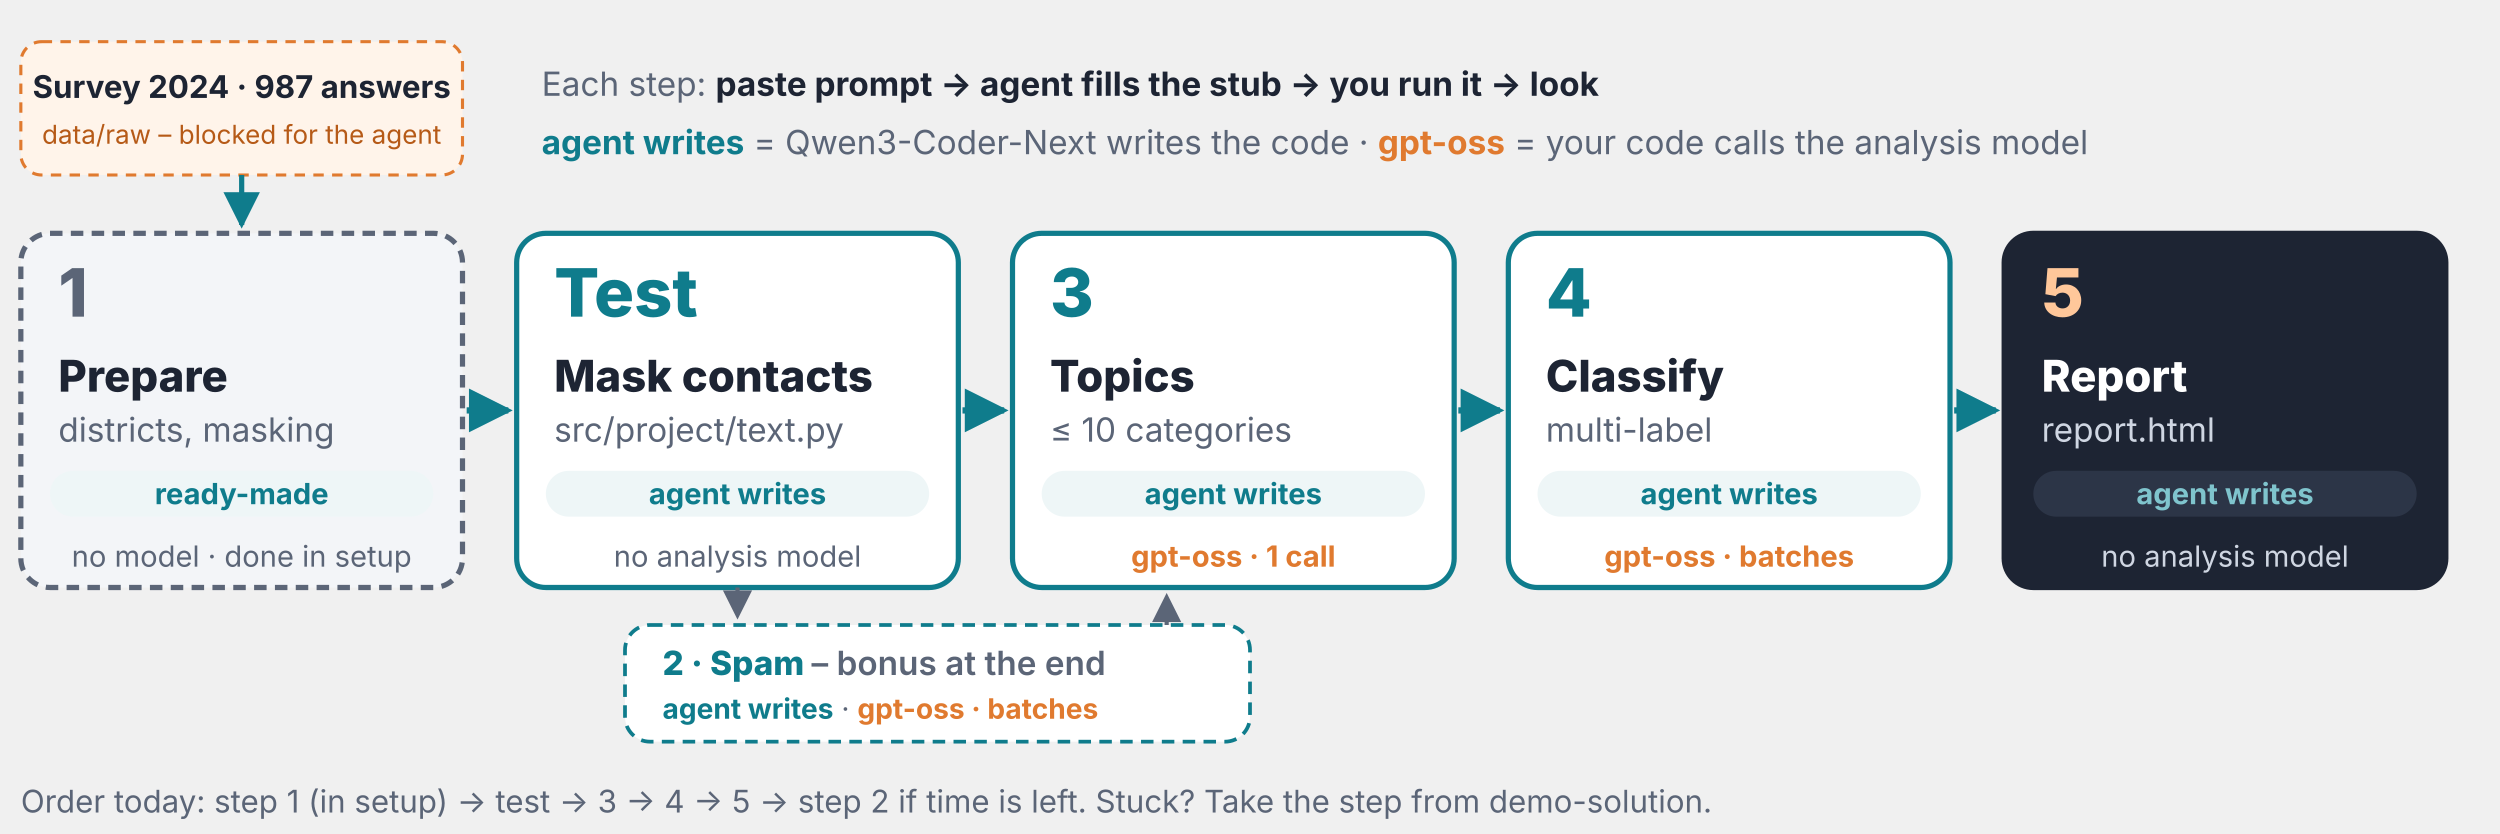
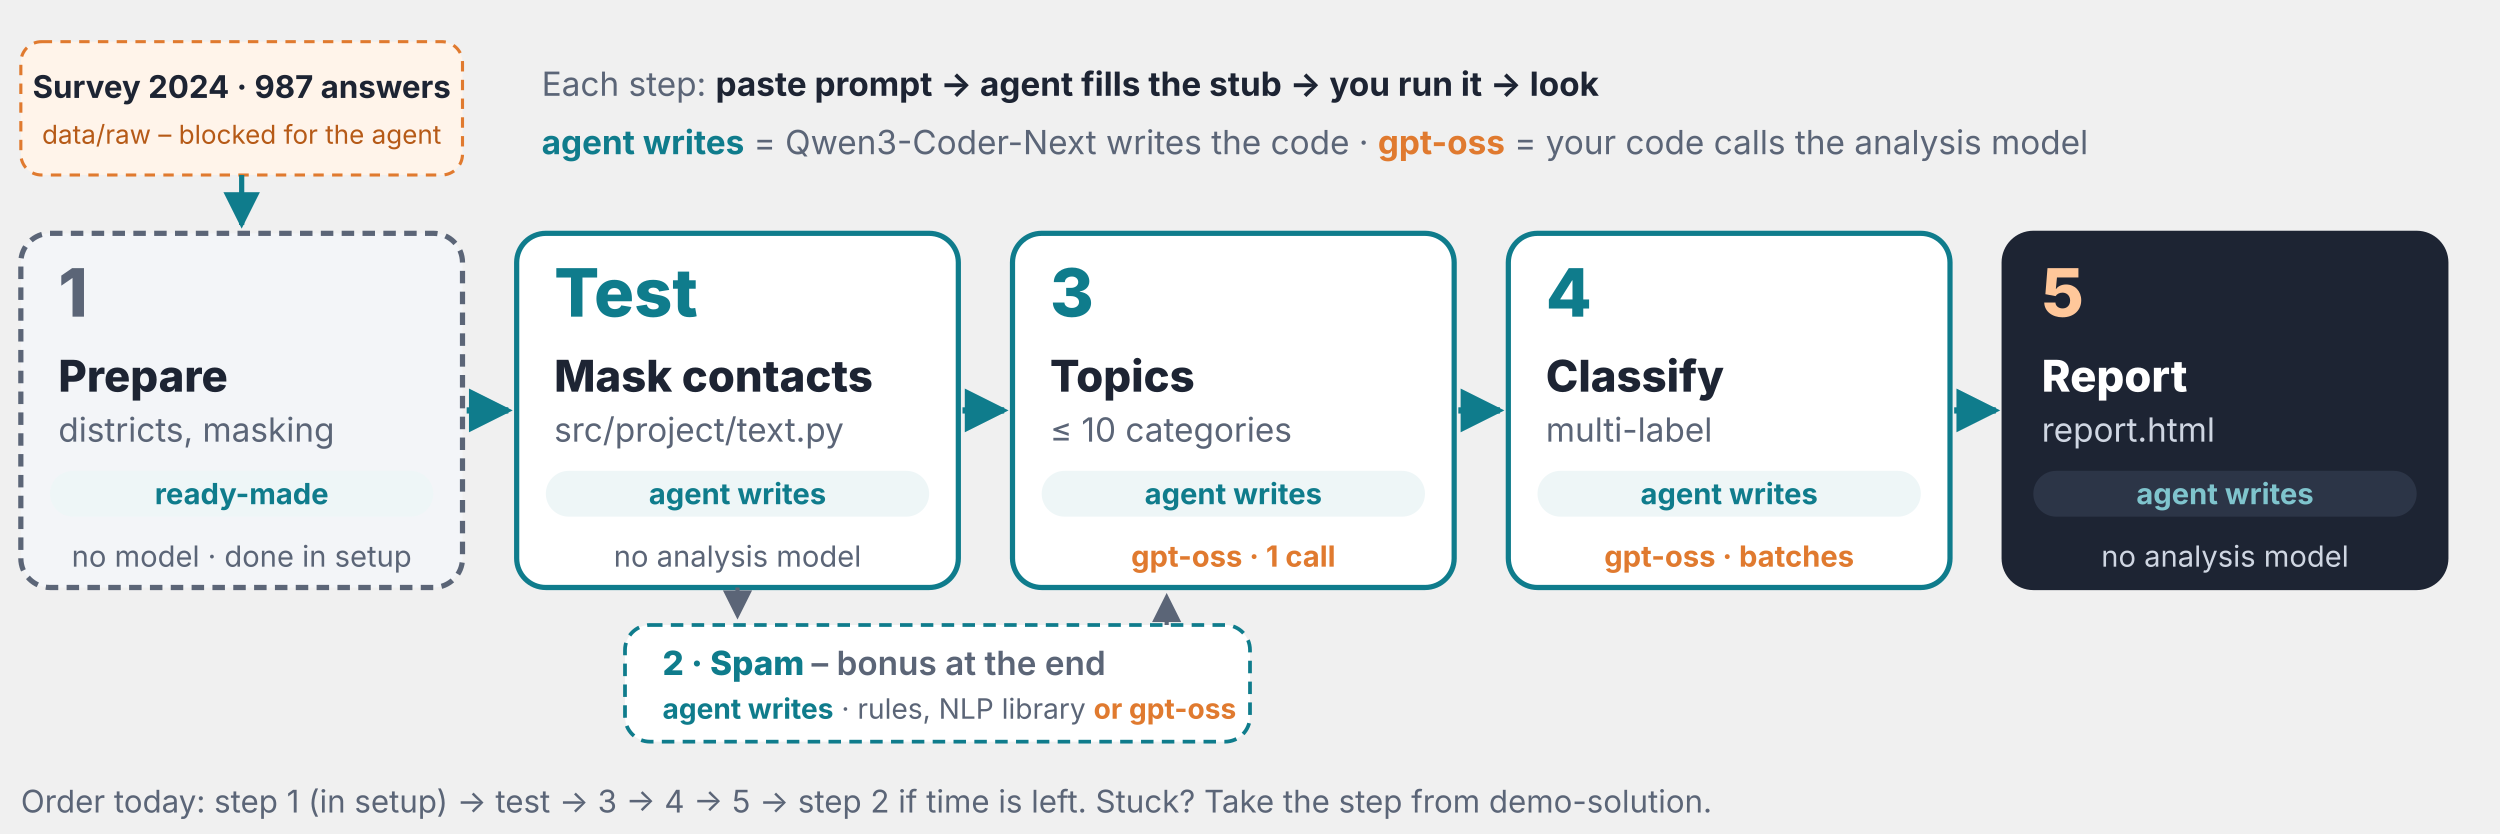
<svg xmlns="http://www.w3.org/2000/svg" width="1200" height="400" viewBox="0 0 1200 400" font-family="Inter, Helvetica, Arial, sans-serif">
  <defs>
    <marker id="f" viewBox="0 0 10 10" refX="9" refY="5" markerWidth="7" markerHeight="7" orient="auto">
      <path d="M0,0 L10,5 L0,10 z" fill="#0f7c8c" />
    </marker>
    <marker id="g" viewBox="0 0 10 10" refX="9" refY="5" markerWidth="7" markerHeight="7" orient="auto">
      <path d="M0,0 L10,5 L0,10 z" fill="#5b6577" />
    </marker>
  </defs>
  <rect x="10" y="20" width="212" height="64" rx="10" fill="#fff4ea" stroke="#e07a2f" stroke-width="1.5" stroke-dasharray="5 4" />
  <text x="116" y="47" text-anchor="middle" font-size="15" font-weight="700" fill="#1d2433">Survey 2024 · 987 answers</text>
  <text x="116" y="69" text-anchor="middle" font-size="12.5" fill="#b65a17">data/raw – blocked for the agent</text>
  <path d="M116,84 V108" stroke="#0f7c8c" stroke-width="2.5" marker-end="url(#f)" />
  <text x="260" y="46" font-size="16" fill="#5b6577">Each step: <tspan font-weight="700" fill="#1d2433">paste prompt → agent fills the stub → you run it → look</tspan>
  </text>
  <text x="260" y="74" font-size="16" fill="#5b6577">
    <tspan font-weight="700" fill="#0f7c8c">agent writes</tspan> = Qwen3-Coder-Next writes the code · <tspan font-weight="700" fill="#e07a2f">gpt-oss</tspan> = your code calls the analysis model</text>
  <rect x="248" y="112" width="212" height="170" rx="14" fill="#fff" stroke="#0f7c8c" stroke-width="2.5" />
  <text x="266" y="152" font-size="32" font-weight="800" fill="#0f7c8c">Test</text>
  <text x="266" y="188" font-size="21" font-weight="800" fill="#1d2433">Mask contacts</text>
  <text x="266" y="212" font-size="16" fill="#5b6577">src/project/text.py</text>
  <rect x="262" y="226" width="184" height="22" rx="11" fill="#eef6f7" />
  <text x="354" y="242" text-anchor="middle" font-size="14" font-weight="700" fill="#0f7c8c">agent writes</text>
  <text x="354" y="272" text-anchor="middle" font-size="14" fill="#5b6577">no analysis model</text>
  <rect x="10" y="112" width="212" height="170" rx="14" fill="#f3f5f8" stroke="#5b6577" stroke-width="2.5" stroke-dasharray="6 4" />
  <text x="28" y="152" font-size="32" font-weight="800" fill="#5b6577">1</text>
  <text x="28" y="188" font-size="21" font-weight="800" fill="#1d2433">Prepare</text>
  <text x="28" y="212" font-size="16" fill="#5b6577">districts, masking</text>
  <rect x="24" y="226" width="184" height="22" rx="11" fill="#eef6f7" />
  <text x="116" y="242" text-anchor="middle" font-size="14" font-weight="700" fill="#0f7c8c">ready-made</text>
  <text x="116" y="272" text-anchor="middle" font-size="14" fill="#5b6577">no model · done in setup</text>
  <path d="M224,197 H244" stroke="#0f7c8c" stroke-width="3" marker-end="url(#f)" />
  <path d="M462,197 H482" stroke="#0f7c8c" stroke-width="3" marker-end="url(#f)" />
  <rect x="486" y="112" width="212" height="170" rx="14" fill="#fff" stroke="#0f7c8c" stroke-width="2.5" />
  <text x="504" y="152" font-size="32" font-weight="800" fill="#0f7c8c">3</text>
  <text x="504" y="188" font-size="21" font-weight="800" fill="#1d2433">Topics</text>
  <text x="504" y="212" font-size="16" fill="#5b6577">≤ 10 categories</text>
  <rect x="500" y="226" width="184" height="22" rx="11" fill="#eef6f7" />
  <text x="592" y="242" text-anchor="middle" font-size="14" font-weight="700" fill="#0f7c8c">agent writes</text>
  <text x="592" y="272" text-anchor="middle" font-size="14" font-weight="700" fill="#e07a2f">gpt-oss · 1 call</text>
  <path d="M700,197 H720" stroke="#0f7c8c" stroke-width="3" marker-end="url(#f)" />
  <rect x="724" y="112" width="212" height="170" rx="14" fill="#fff" stroke="#0f7c8c" stroke-width="2.5" />
  <text x="742" y="152" font-size="32" font-weight="800" fill="#0f7c8c">4</text>
  <text x="742" y="188" font-size="21" font-weight="800" fill="#1d2433">Classify</text>
  <text x="742" y="212" font-size="16" fill="#5b6577">multi-label</text>
  <rect x="738" y="226" width="184" height="22" rx="11" fill="#eef6f7" />
  <text x="830" y="242" text-anchor="middle" font-size="14" font-weight="700" fill="#0f7c8c">agent writes</text>
  <text x="830" y="272" text-anchor="middle" font-size="14" font-weight="700" fill="#e07a2f">gpt-oss · batches</text>
  <path d="M938,197 H958" stroke="#0f7c8c" stroke-width="3" marker-end="url(#f)" />
  <rect x="962" y="112" width="212" height="170" rx="14" fill="#1d2433" stroke="#1d2433" stroke-width="2.5" />
  <text x="980" y="152" font-size="32" font-weight="800" fill="#ffc79a">5</text>
  <text x="980" y="188" font-size="21" font-weight="800" fill="#fff">Report</text>
  <text x="980" y="212" font-size="16" fill="#cfd6e2">report.html</text>
  <rect x="976" y="226" width="184" height="22" rx="11" fill="#2c3547" />
  <text x="1068" y="242" text-anchor="middle" font-size="14" font-weight="700" fill="#7fc4cd">agent writes</text>
  <text x="1068" y="272" text-anchor="middle" font-size="14" fill="#cfd6e2">no analysis model</text>
  <rect x="300" y="300" width="300" height="56" rx="12" fill="#fff" stroke="#0f7c8c" stroke-width="1.8" stroke-dasharray="6 4" />
  <text x="318" y="324" font-size="16" font-weight="800" fill="#0f7c8c">2 · Spam <tspan font-weight="600" fill="#5b6577">– bonus at the end</tspan>
  </text>
  <text x="318" y="345" font-size="13.5" fill="#5b6577">
-     <tspan font-weight="700" fill="#0f7c8c">agent writes</tspan> · <tspan font-weight="700" fill="#e07a2f">gpt-oss · batches</tspan>
+     <tspan font-weight="700" fill="#0f7c8c">agent writes</tspan> · rules, NLP library <tspan font-weight="700" fill="#e07a2f">or gpt-oss</tspan>
  </text>
  <path d="M354,282 V296" stroke="#5b6577" stroke-width="2" stroke-dasharray="4 4" fill="none" marker-end="url(#g)" />
  <path d="M560,300 V286" stroke="#5b6577" stroke-width="2" stroke-dasharray="4 4" fill="none" marker-end="url(#g)" />
  <text x="10" y="390" font-size="15" fill="#5b6577">Order today: step 1 (in setup) → test → 3 → 4 → 5 → step 2 if time is left. Stuck? Take the step from demo-solution.</text>
</svg>
